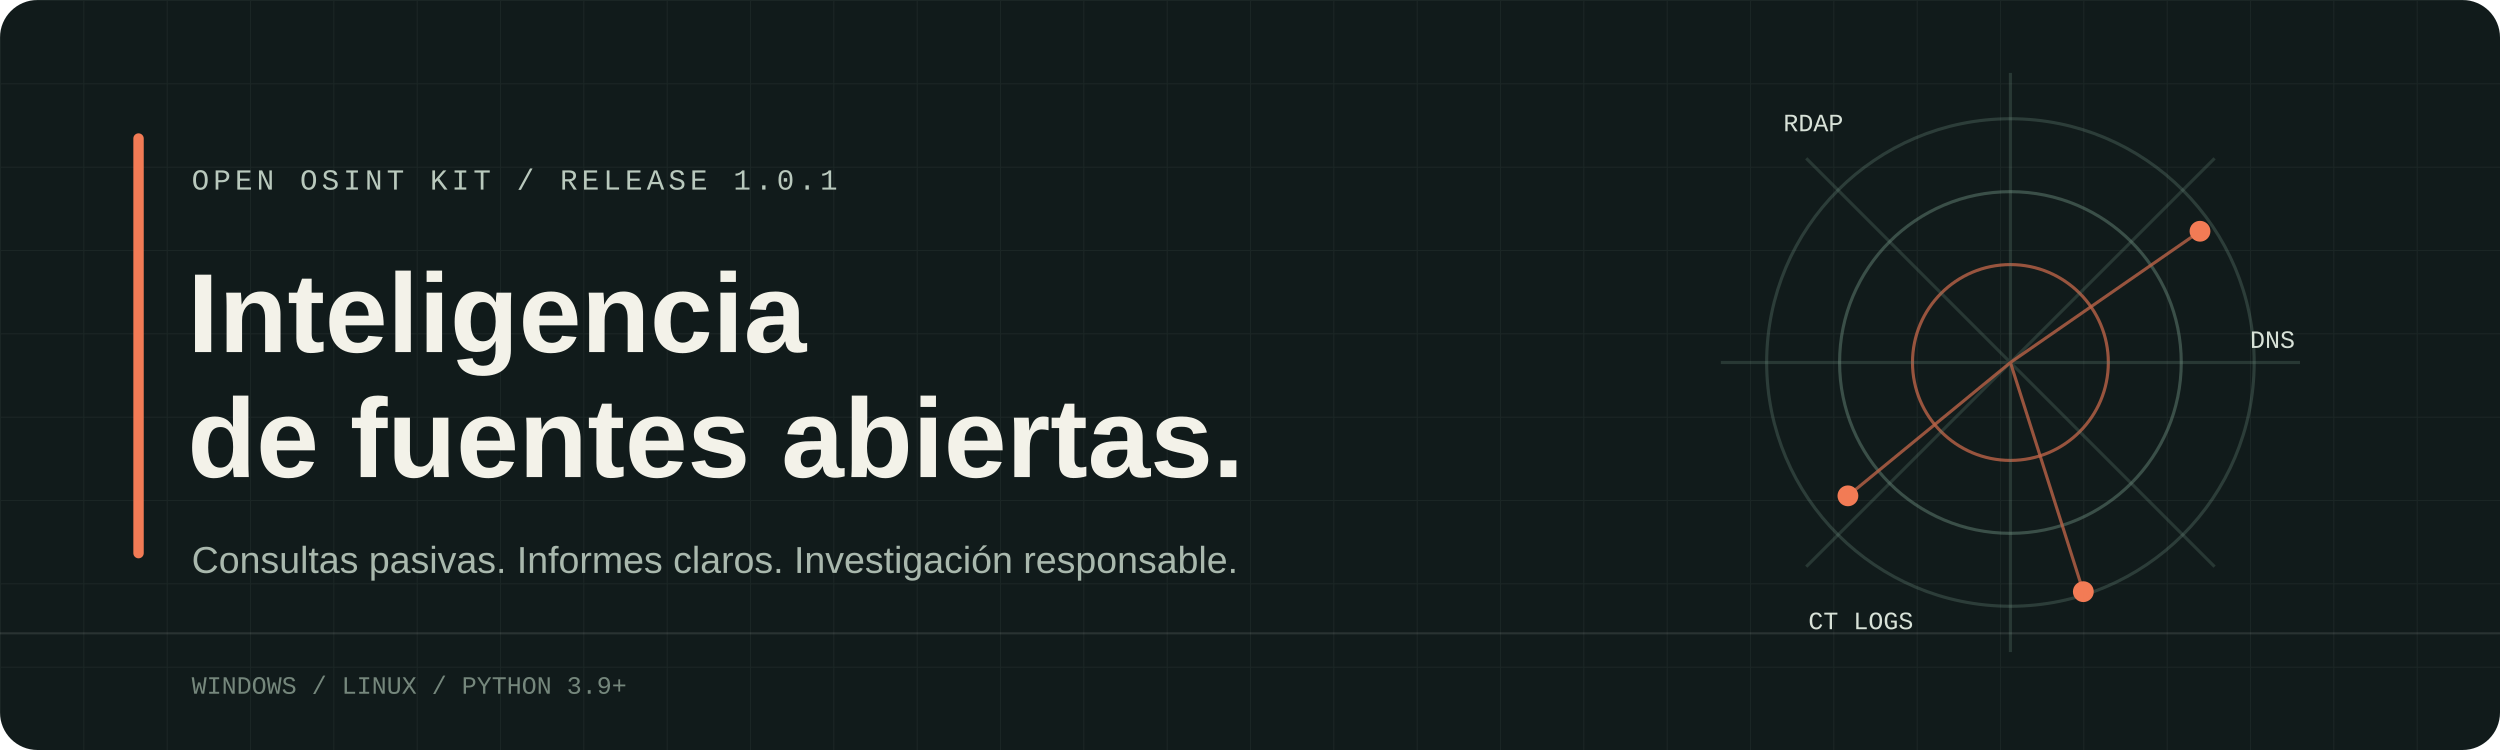
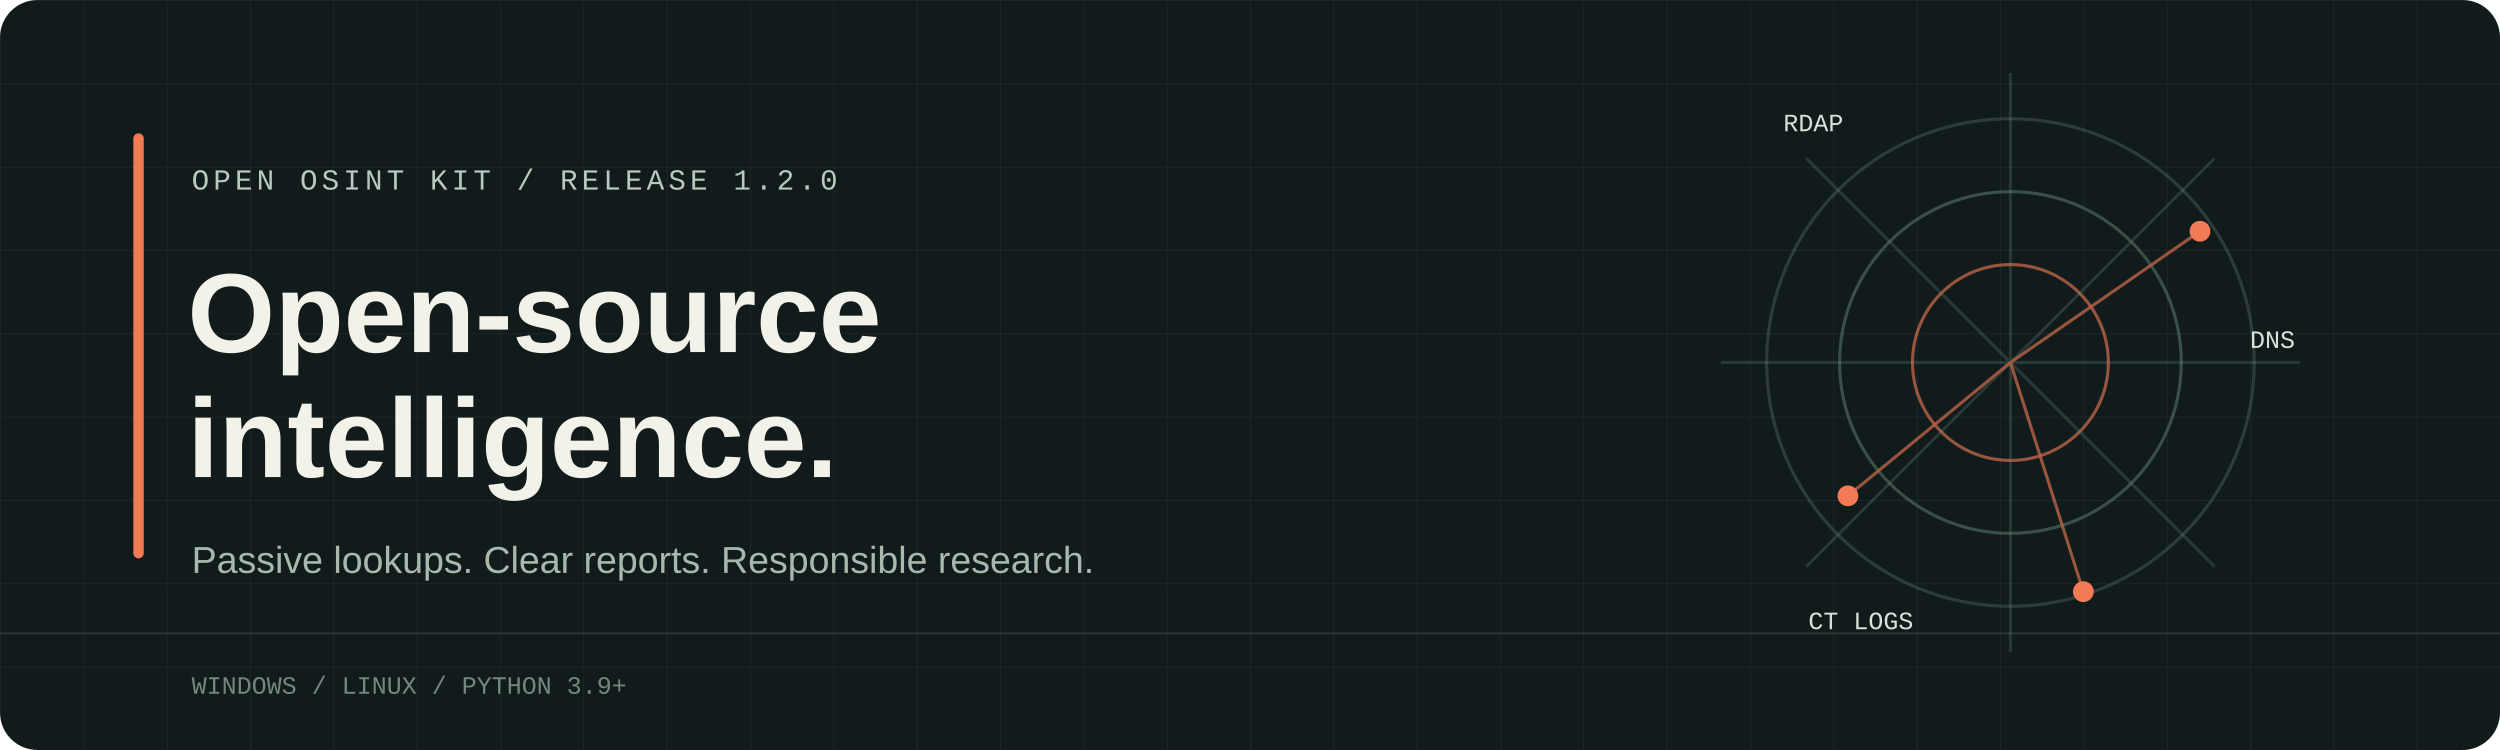
<svg xmlns="http://www.w3.org/2000/svg" viewBox="0 0 1200 360" role="img" aria-labelledby="title description">
  <defs>
    <pattern id="grid" width="40" height="40" patternUnits="userSpaceOnUse">
      <path d="M40 0H0V40" fill="none" stroke="#d8e2d8" stroke-opacity=".055" stroke-width="1" />
    </pattern>
  </defs>
  <rect width="1200" height="360" rx="18" fill="#111b1b" />
  <rect width="1200" height="360" rx="18" fill="url(#grid)" />
  <path d="M0 304H1200" stroke="#d8e2d8" stroke-opacity=".12" />
  <rect x="64" y="64" width="5" height="204" rx="2.5" fill="#f27b55" />
-   <text x="92" y="91" fill="#b9c9bd" font-family="Consolas, 'Courier New', monospace" font-size="14" letter-spacing="2">OPEN OSINT KIT  /  RELEASE 1.0.1</text>
-   <text x="90" y="169" fill="#f3f2e9" font-family="Segoe UI, Arial, sans-serif" font-size="54" font-weight="700">Inteligencia</text>
-   <text x="90" y="229" fill="#f3f2e9" font-family="Segoe UI, Arial, sans-serif" font-size="54" font-weight="700">de fuentes abiertas.</text>
-   <text x="92" y="275" fill="#a9b8ad" font-family="Segoe UI, Arial, sans-serif" font-size="18">Consultas pasivas. Informes claros. Investigación responsable.</text>
+   <text x="92" y="91" fill="#b9c9bd" font-family="Consolas, 'Courier New', monospace" font-size="14" letter-spacing="2">OPEN OSINT KIT  /  RELEASE 1.2.0</text>
+   <text x="90" y="169" fill="#f3f2e9" font-family="Segoe UI, Arial, sans-serif" font-size="54" font-weight="700">Open-source</text>
+   <text x="90" y="229" fill="#f3f2e9" font-family="Segoe UI, Arial, sans-serif" font-size="54" font-weight="700">intelligence.</text>
+   <text x="92" y="275" fill="#a9b8ad" font-family="Segoe UI, Arial, sans-serif" font-size="18">Passive lookups. Clear reports. Responsible research.</text>
  <g fill="none" stroke="#8db5a0" stroke-width="1.5" opacity=".75">
    <circle cx="965" cy="174" r="117" stroke-opacity=".3" />
    <circle cx="965" cy="174" r="82" stroke-opacity=".45" />
    <circle cx="965" cy="174" r="47" stroke="#f27b55" stroke-opacity=".8" />
    <path d="M965 35V313M826 174H1104M867 76L1063 272M1063 76L867 272" stroke-opacity=".25" />
    <path d="M965 174L1056 111M965 174L887 238M965 174L1000 284" stroke="#f27b55" stroke-opacity=".8" />
  </g>
  <g fill="#f27b55">
    <circle cx="1056" cy="111" r="5" />
    <circle cx="887" cy="238" r="5" />
    <circle cx="1000" cy="284" r="5" />
  </g>
  <g fill="#d8e2d8" font-family="Consolas, 'Courier New', monospace" font-size="12">
    <text x="856" y="63">RDAP</text>
    <text x="1080" y="167">DNS</text>
    <text x="868" y="302">CT LOGS</text>
  </g>
  <text x="92" y="333" fill="#75877c" font-family="Consolas, 'Courier New', monospace" font-size="12">WINDOWS  /  LINUX  /  PYTHON 3.9+</text>
</svg>
